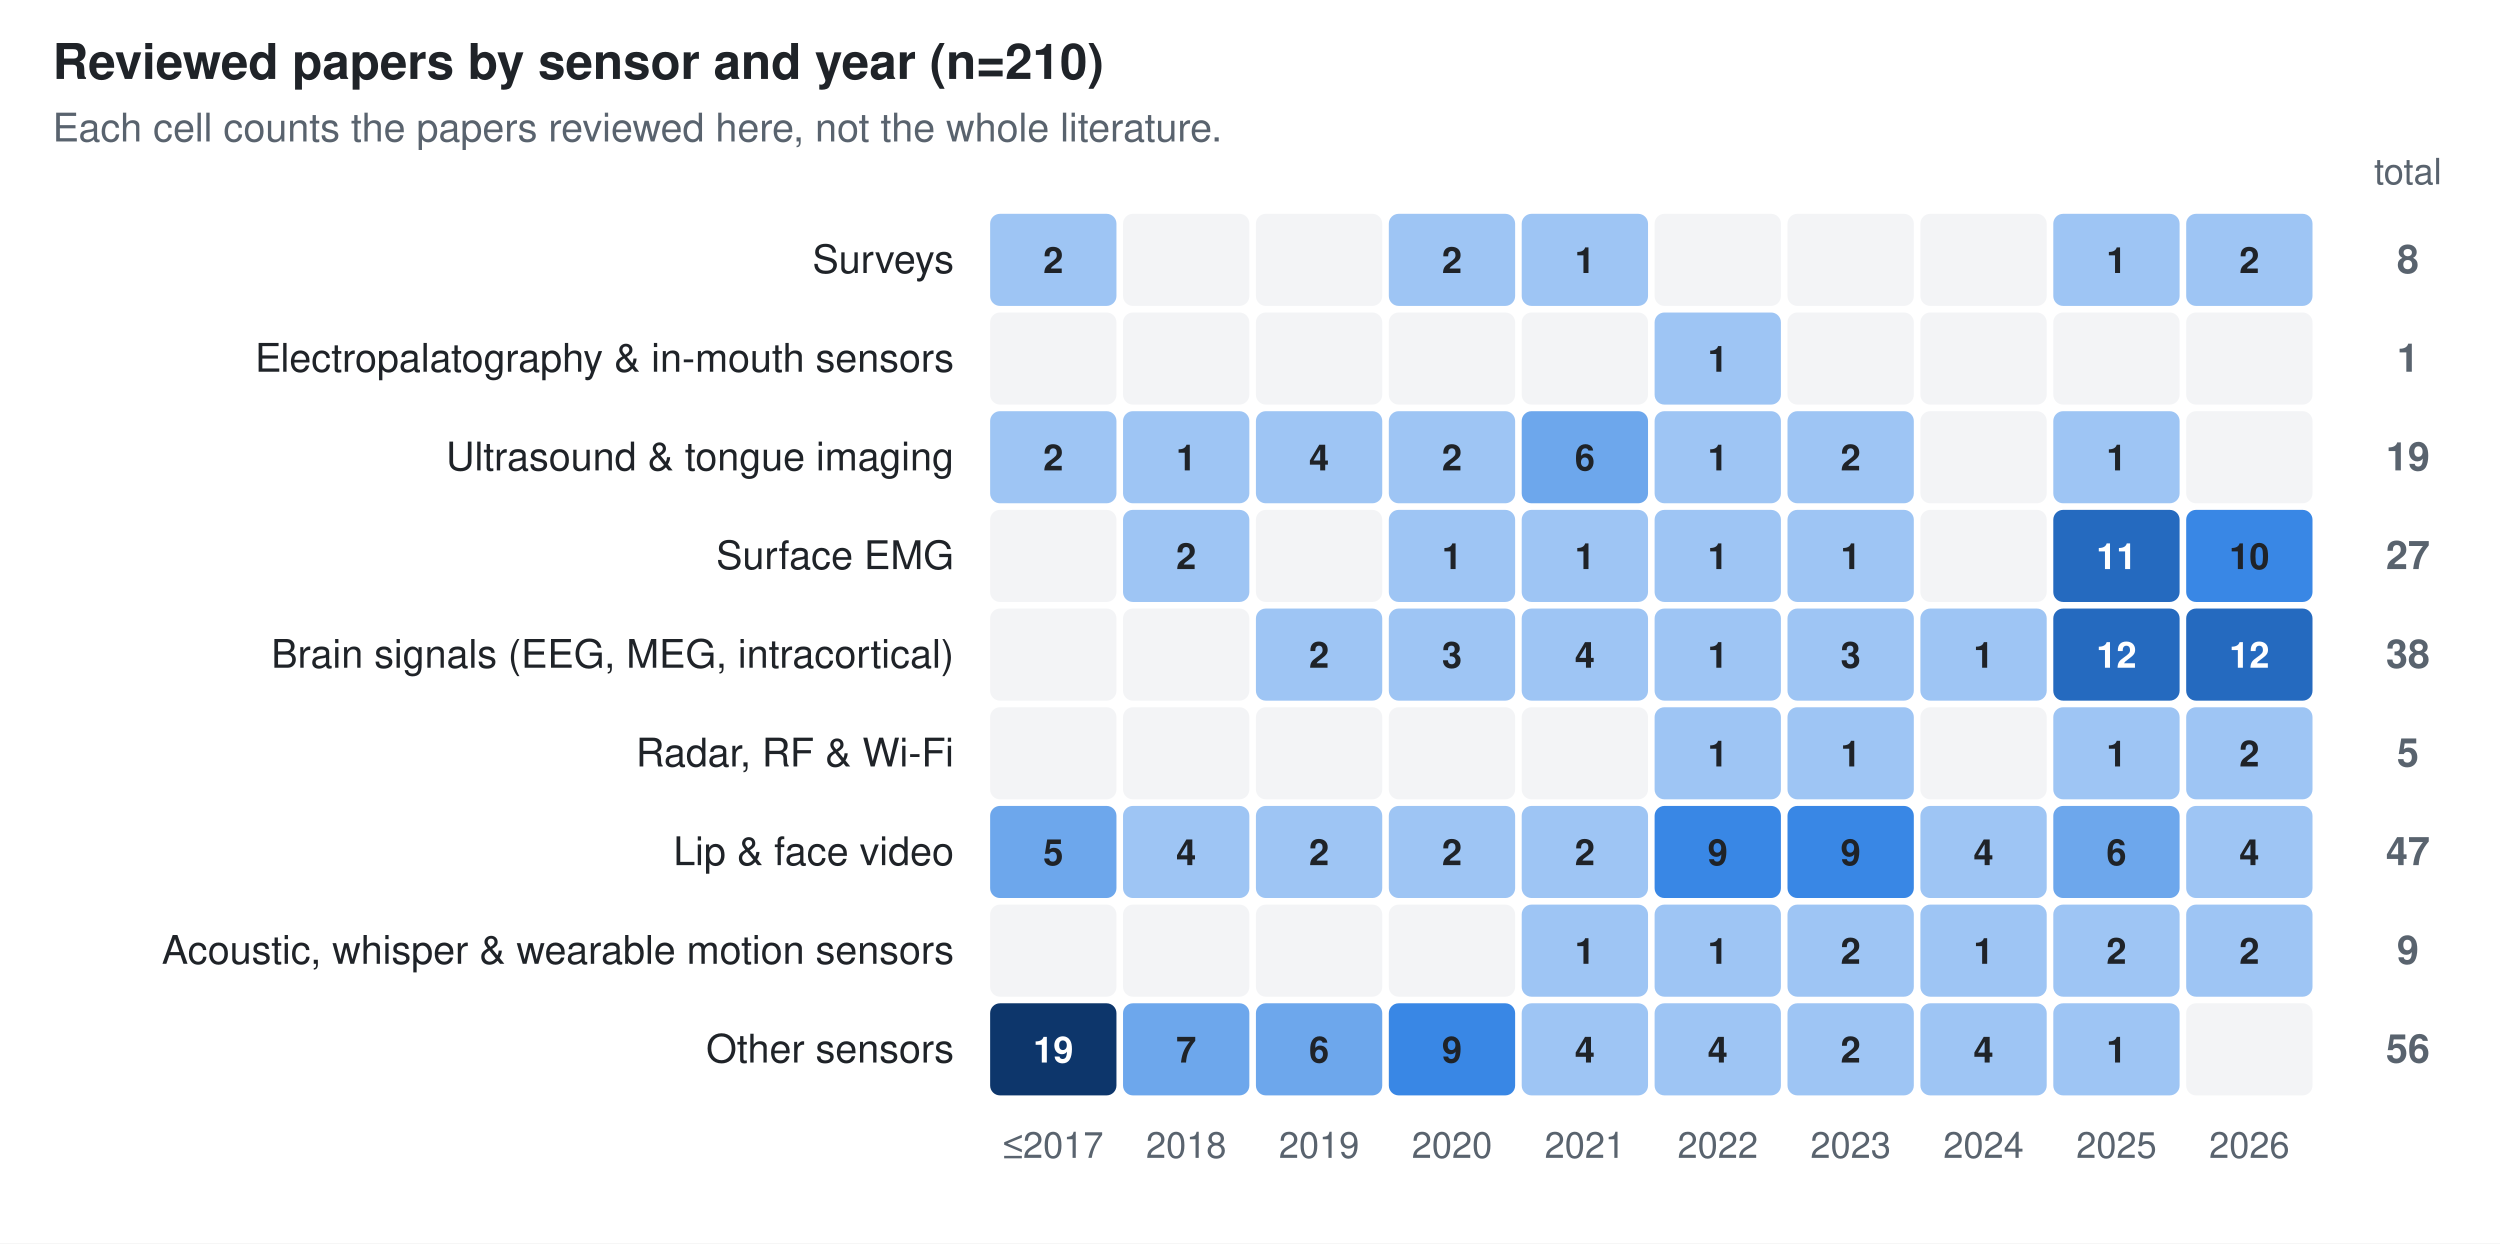
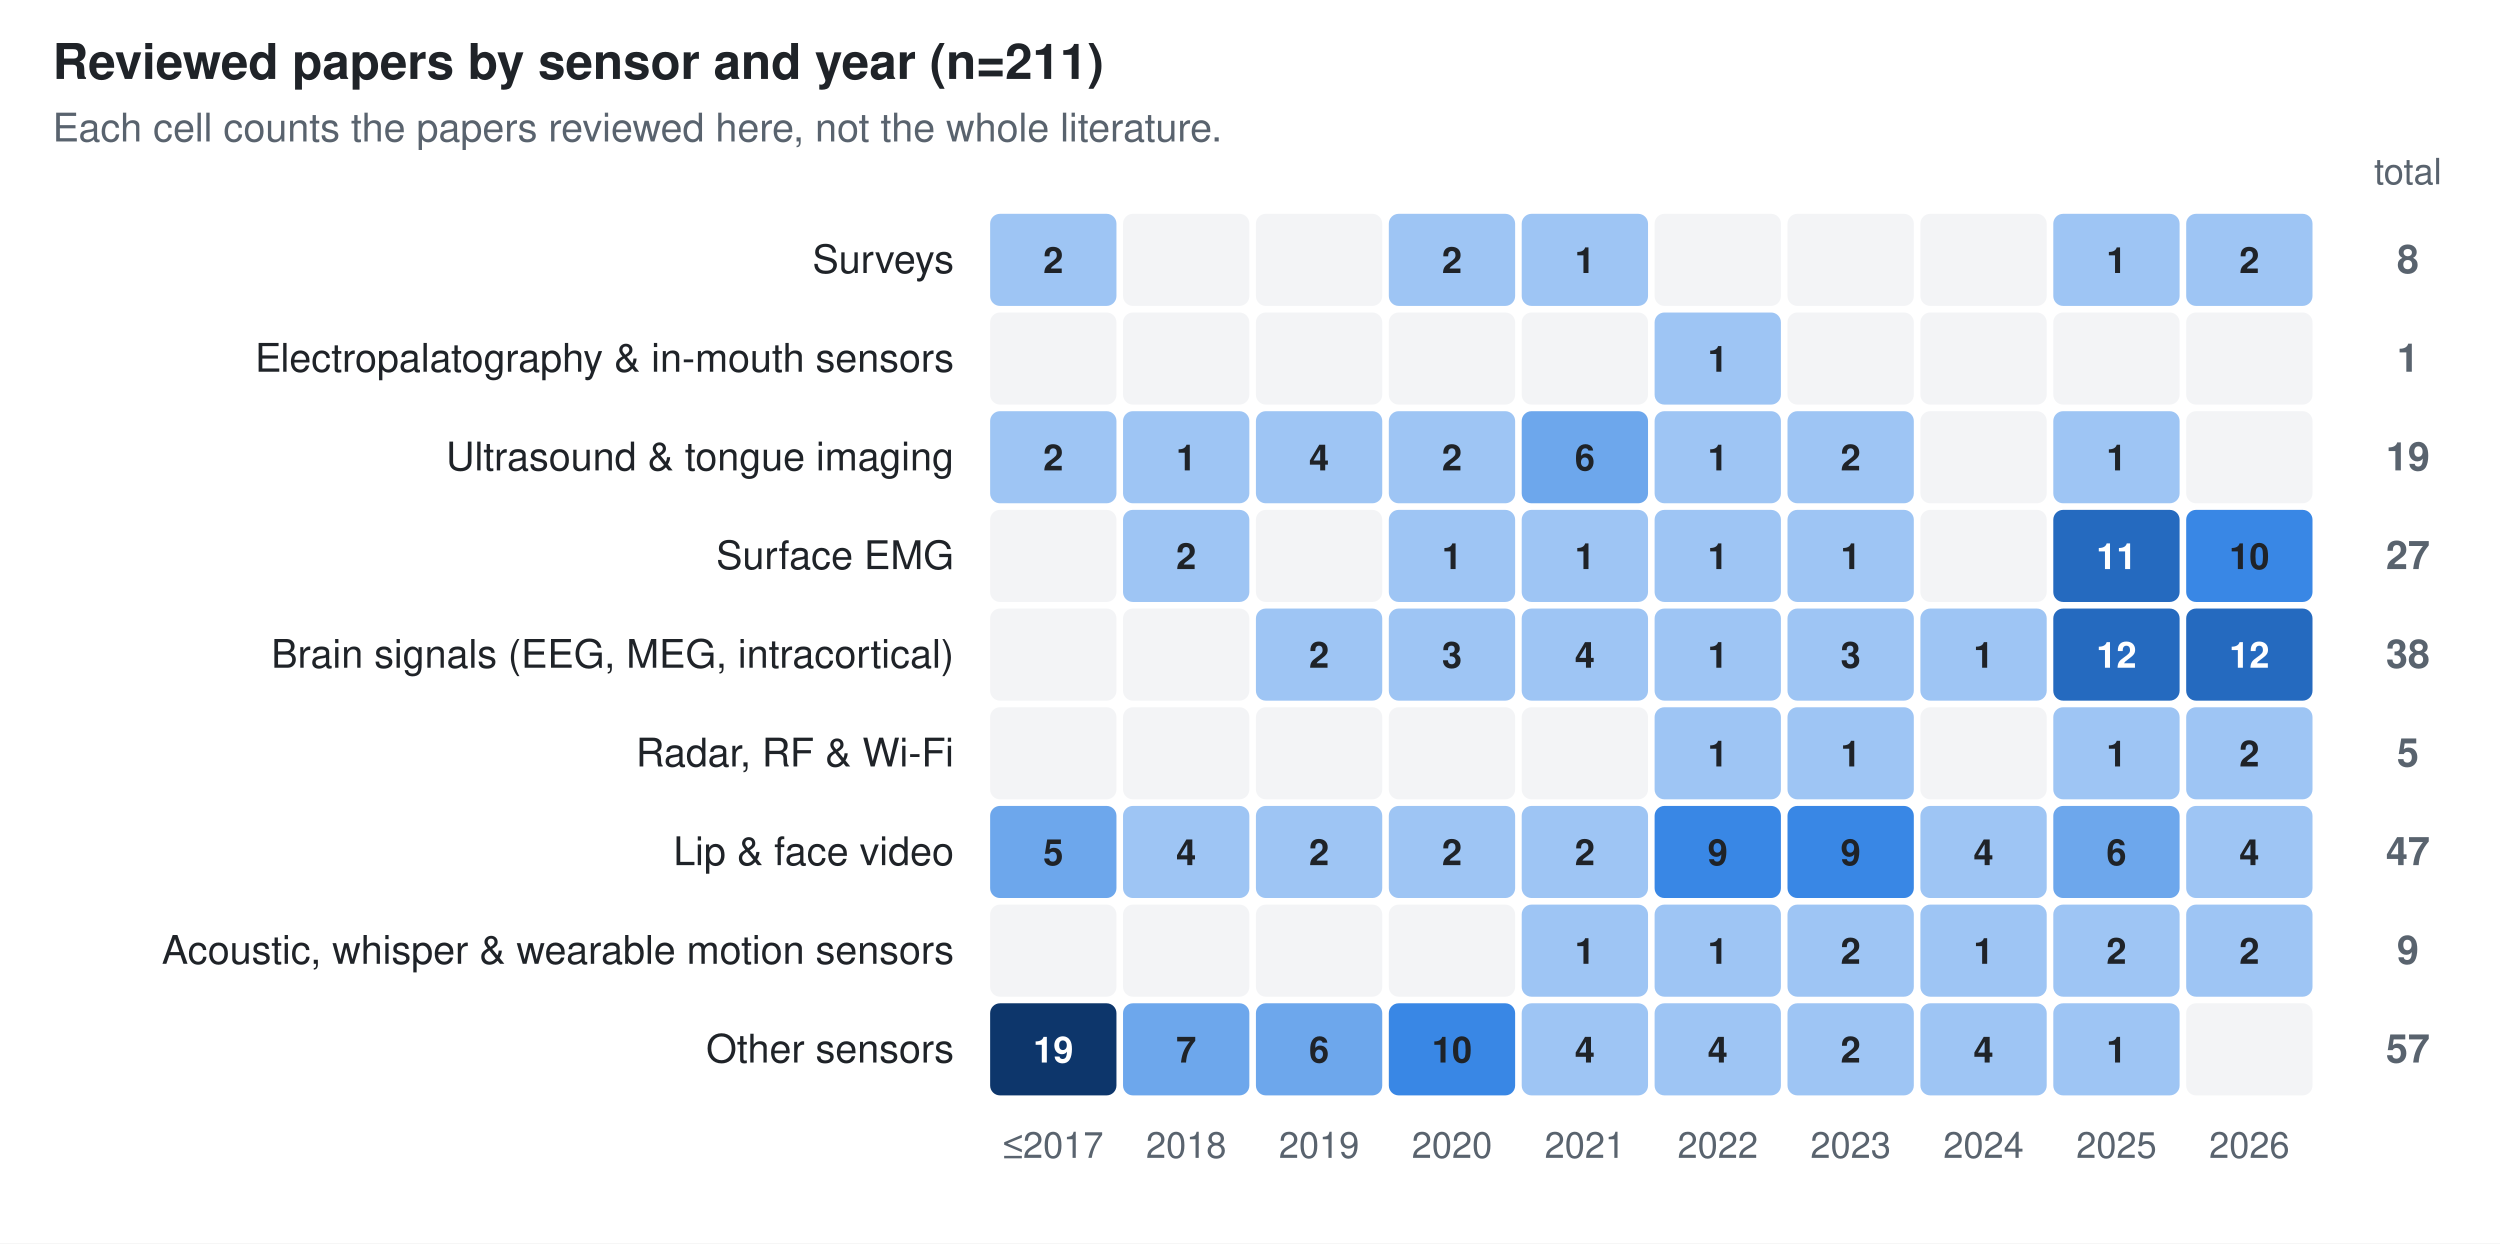
- <svg xmlns="http://www.w3.org/2000/svg" width="760" height="378" viewBox="0 0 760 378" font-family="-apple-system, BlinkMacSystemFont, 'Segoe UI', Helvetica, Arial, sans-serif" role="img" aria-label="Reviewed papers by sensor and year (n=210)">
+ <svg xmlns="http://www.w3.org/2000/svg" width="760" height="378" viewBox="0 0 760 378" font-family="-apple-system, BlinkMacSystemFont, 'Segoe UI', Helvetica, Arial, sans-serif" role="img" aria-label="Reviewed papers by sensor and year (n=211)">
  <rect width="760" height="378" fill="#ffffff" />
-   <text x="16.0" y="24.0" font-size="15" fill="#1f2328" text-anchor="start" font-weight="600">Reviewed papers by sensor and year (n=210)</text>
+   <text x="16.0" y="24.0" font-size="15" fill="#1f2328" text-anchor="start" font-weight="600">Reviewed papers by sensor and year (n=211)</text>
  <text x="16.0" y="43.0" font-size="12" fill="#59636e" text-anchor="start">Each cell counts the papers reviewed here, not the whole literature.</text>
  <text x="320.2" y="352.0" font-size="11" fill="#59636e" text-anchor="middle">≤2017</text>
  <text x="360.6" y="352.0" font-size="11" fill="#59636e" text-anchor="middle">2018</text>
  <text x="401.0" y="352.0" font-size="11" fill="#59636e" text-anchor="middle">2019</text>
  <text x="441.4" y="352.0" font-size="11" fill="#59636e" text-anchor="middle">2020</text>
  <text x="481.8" y="352.0" font-size="11" fill="#59636e" text-anchor="middle">2021</text>
  <text x="522.2" y="352.0" font-size="11" fill="#59636e" text-anchor="middle">2022</text>
  <text x="562.6" y="352.0" font-size="11" fill="#59636e" text-anchor="middle">2023</text>
  <text x="603.0" y="352.0" font-size="11" fill="#59636e" text-anchor="middle">2024</text>
  <text x="643.4" y="352.0" font-size="11" fill="#59636e" text-anchor="middle">2025</text>
  <text x="683.8" y="352.0" font-size="11" fill="#59636e" text-anchor="middle">2026</text>
  <text x="732.0" y="56.0" font-size="11" fill="#59636e" text-anchor="middle">total</text>
  <text x="290.0" y="83.0" font-size="12" fill="#1f2328" text-anchor="end">Surveys</text>
  <rect x="301.0" y="65.0" width="38.4" height="28.0" rx="3" fill="#9ec5f4" />
  <text x="320.2" y="83.0" font-size="11" fill="#1f2328" text-anchor="middle" font-weight="600">2</text>
  <rect x="341.4" y="65.0" width="38.4" height="28.0" rx="3" fill="#f3f4f6" />
  <rect x="381.8" y="65.0" width="38.4" height="28.0" rx="3" fill="#f3f4f6" />
  <rect x="422.2" y="65.0" width="38.4" height="28.0" rx="3" fill="#9ec5f4" />
  <text x="441.4" y="83.0" font-size="11" fill="#1f2328" text-anchor="middle" font-weight="600">2</text>
  <rect x="462.6" y="65.0" width="38.4" height="28.0" rx="3" fill="#9ec5f4" />
  <text x="481.8" y="83.0" font-size="11" fill="#1f2328" text-anchor="middle" font-weight="600">1</text>
  <rect x="503.0" y="65.0" width="38.4" height="28.0" rx="3" fill="#f3f4f6" />
  <rect x="543.4" y="65.0" width="38.4" height="28.0" rx="3" fill="#f3f4f6" />
  <rect x="583.8" y="65.0" width="38.4" height="28.0" rx="3" fill="#f3f4f6" />
  <rect x="624.2" y="65.0" width="38.4" height="28.0" rx="3" fill="#9ec5f4" />
  <text x="643.4" y="83.0" font-size="11" fill="#1f2328" text-anchor="middle" font-weight="600">1</text>
  <rect x="664.6" y="65.0" width="38.4" height="28.0" rx="3" fill="#9ec5f4" />
  <text x="683.8" y="83.0" font-size="11" fill="#1f2328" text-anchor="middle" font-weight="600">2</text>
  <text x="732.0" y="83.0" font-size="12" fill="#59636e" text-anchor="middle" font-weight="600">8</text>
  <text x="290.0" y="113.0" font-size="12" fill="#1f2328" text-anchor="end">Electropalatography &amp; in-mouth sensors</text>
  <rect x="301.0" y="95.0" width="38.4" height="28.0" rx="3" fill="#f3f4f6" />
  <rect x="341.4" y="95.0" width="38.4" height="28.0" rx="3" fill="#f3f4f6" />
  <rect x="381.8" y="95.0" width="38.4" height="28.0" rx="3" fill="#f3f4f6" />
  <rect x="422.2" y="95.0" width="38.4" height="28.0" rx="3" fill="#f3f4f6" />
  <rect x="462.6" y="95.0" width="38.4" height="28.0" rx="3" fill="#f3f4f6" />
  <rect x="503.0" y="95.0" width="38.4" height="28.0" rx="3" fill="#9ec5f4" />
  <text x="522.2" y="113.0" font-size="11" fill="#1f2328" text-anchor="middle" font-weight="600">1</text>
  <rect x="543.4" y="95.0" width="38.4" height="28.0" rx="3" fill="#f3f4f6" />
  <rect x="583.8" y="95.0" width="38.4" height="28.0" rx="3" fill="#f3f4f6" />
  <rect x="624.2" y="95.0" width="38.4" height="28.0" rx="3" fill="#f3f4f6" />
  <rect x="664.6" y="95.0" width="38.4" height="28.0" rx="3" fill="#f3f4f6" />
  <text x="732.0" y="113.0" font-size="12" fill="#59636e" text-anchor="middle" font-weight="600">1</text>
  <text x="290.0" y="143.0" font-size="12" fill="#1f2328" text-anchor="end">Ultrasound &amp; tongue imaging</text>
  <rect x="301.0" y="125.0" width="38.4" height="28.0" rx="3" fill="#9ec5f4" />
  <text x="320.2" y="143.0" font-size="11" fill="#1f2328" text-anchor="middle" font-weight="600">2</text>
  <rect x="341.4" y="125.0" width="38.4" height="28.0" rx="3" fill="#9ec5f4" />
  <text x="360.6" y="143.0" font-size="11" fill="#1f2328" text-anchor="middle" font-weight="600">1</text>
  <rect x="381.8" y="125.0" width="38.4" height="28.0" rx="3" fill="#9ec5f4" />
  <text x="401.0" y="143.0" font-size="11" fill="#1f2328" text-anchor="middle" font-weight="600">4</text>
  <rect x="422.2" y="125.0" width="38.4" height="28.0" rx="3" fill="#9ec5f4" />
  <text x="441.4" y="143.0" font-size="11" fill="#1f2328" text-anchor="middle" font-weight="600">2</text>
  <rect x="462.6" y="125.0" width="38.4" height="28.0" rx="3" fill="#6da7ec" />
  <text x="481.8" y="143.0" font-size="11" fill="#1f2328" text-anchor="middle" font-weight="600">6</text>
  <rect x="503.0" y="125.0" width="38.4" height="28.0" rx="3" fill="#9ec5f4" />
  <text x="522.2" y="143.0" font-size="11" fill="#1f2328" text-anchor="middle" font-weight="600">1</text>
  <rect x="543.4" y="125.0" width="38.4" height="28.0" rx="3" fill="#9ec5f4" />
  <text x="562.6" y="143.0" font-size="11" fill="#1f2328" text-anchor="middle" font-weight="600">2</text>
  <rect x="583.8" y="125.0" width="38.4" height="28.0" rx="3" fill="#f3f4f6" />
  <rect x="624.2" y="125.0" width="38.4" height="28.0" rx="3" fill="#9ec5f4" />
  <text x="643.4" y="143.0" font-size="11" fill="#1f2328" text-anchor="middle" font-weight="600">1</text>
  <rect x="664.6" y="125.0" width="38.4" height="28.0" rx="3" fill="#f3f4f6" />
  <text x="732.0" y="143.0" font-size="12" fill="#59636e" text-anchor="middle" font-weight="600">19</text>
  <text x="290.0" y="173.0" font-size="12" fill="#1f2328" text-anchor="end">Surface EMG</text>
  <rect x="301.0" y="155.0" width="38.4" height="28.0" rx="3" fill="#f3f4f6" />
  <rect x="341.4" y="155.0" width="38.4" height="28.0" rx="3" fill="#9ec5f4" />
  <text x="360.6" y="173.0" font-size="11" fill="#1f2328" text-anchor="middle" font-weight="600">2</text>
  <rect x="381.8" y="155.0" width="38.4" height="28.0" rx="3" fill="#f3f4f6" />
  <rect x="422.2" y="155.0" width="38.4" height="28.0" rx="3" fill="#9ec5f4" />
  <text x="441.4" y="173.0" font-size="11" fill="#1f2328" text-anchor="middle" font-weight="600">1</text>
  <rect x="462.6" y="155.0" width="38.4" height="28.0" rx="3" fill="#9ec5f4" />
  <text x="481.8" y="173.0" font-size="11" fill="#1f2328" text-anchor="middle" font-weight="600">1</text>
  <rect x="503.0" y="155.0" width="38.4" height="28.0" rx="3" fill="#9ec5f4" />
  <text x="522.2" y="173.0" font-size="11" fill="#1f2328" text-anchor="middle" font-weight="600">1</text>
  <rect x="543.4" y="155.0" width="38.4" height="28.0" rx="3" fill="#9ec5f4" />
  <text x="562.6" y="173.0" font-size="11" fill="#1f2328" text-anchor="middle" font-weight="600">1</text>
  <rect x="583.8" y="155.0" width="38.4" height="28.0" rx="3" fill="#f3f4f6" />
  <rect x="624.2" y="155.0" width="38.4" height="28.0" rx="3" fill="#256abf" />
  <text x="643.4" y="173.0" font-size="11" fill="#ffffff" text-anchor="middle" font-weight="600">11</text>
  <rect x="664.6" y="155.0" width="38.4" height="28.0" rx="3" fill="#3987e5" />
  <text x="683.8" y="173.0" font-size="11" fill="#1f2328" text-anchor="middle" font-weight="600">10</text>
  <text x="732.0" y="173.0" font-size="12" fill="#59636e" text-anchor="middle" font-weight="600">27</text>
  <text x="290.0" y="203.0" font-size="12" fill="#1f2328" text-anchor="end">Brain signals (EEG, MEG, intracortical)</text>
  <rect x="301.0" y="185.0" width="38.4" height="28.0" rx="3" fill="#f3f4f6" />
  <rect x="341.4" y="185.0" width="38.4" height="28.0" rx="3" fill="#f3f4f6" />
  <rect x="381.8" y="185.0" width="38.4" height="28.0" rx="3" fill="#9ec5f4" />
  <text x="401.0" y="203.0" font-size="11" fill="#1f2328" text-anchor="middle" font-weight="600">2</text>
  <rect x="422.2" y="185.0" width="38.4" height="28.0" rx="3" fill="#9ec5f4" />
  <text x="441.4" y="203.0" font-size="11" fill="#1f2328" text-anchor="middle" font-weight="600">3</text>
  <rect x="462.6" y="185.0" width="38.4" height="28.0" rx="3" fill="#9ec5f4" />
  <text x="481.8" y="203.0" font-size="11" fill="#1f2328" text-anchor="middle" font-weight="600">4</text>
  <rect x="503.0" y="185.0" width="38.4" height="28.0" rx="3" fill="#9ec5f4" />
  <text x="522.2" y="203.0" font-size="11" fill="#1f2328" text-anchor="middle" font-weight="600">1</text>
  <rect x="543.4" y="185.0" width="38.4" height="28.0" rx="3" fill="#9ec5f4" />
  <text x="562.6" y="203.0" font-size="11" fill="#1f2328" text-anchor="middle" font-weight="600">3</text>
  <rect x="583.8" y="185.0" width="38.4" height="28.0" rx="3" fill="#9ec5f4" />
  <text x="603.0" y="203.0" font-size="11" fill="#1f2328" text-anchor="middle" font-weight="600">1</text>
  <rect x="624.2" y="185.0" width="38.4" height="28.0" rx="3" fill="#256abf" />
  <text x="643.4" y="203.0" font-size="11" fill="#ffffff" text-anchor="middle" font-weight="600">12</text>
  <rect x="664.6" y="185.0" width="38.4" height="28.0" rx="3" fill="#256abf" />
  <text x="683.8" y="203.0" font-size="11" fill="#ffffff" text-anchor="middle" font-weight="600">12</text>
  <text x="732.0" y="203.0" font-size="12" fill="#59636e" text-anchor="middle" font-weight="600">38</text>
  <text x="290.0" y="233.0" font-size="12" fill="#1f2328" text-anchor="end">Radar, RF &amp; Wi-Fi</text>
  <rect x="301.0" y="215.0" width="38.4" height="28.0" rx="3" fill="#f3f4f6" />
  <rect x="341.4" y="215.0" width="38.4" height="28.0" rx="3" fill="#f3f4f6" />
  <rect x="381.8" y="215.0" width="38.4" height="28.0" rx="3" fill="#f3f4f6" />
  <rect x="422.2" y="215.0" width="38.4" height="28.0" rx="3" fill="#f3f4f6" />
  <rect x="462.6" y="215.0" width="38.4" height="28.0" rx="3" fill="#f3f4f6" />
  <rect x="503.0" y="215.0" width="38.4" height="28.0" rx="3" fill="#9ec5f4" />
  <text x="522.2" y="233.0" font-size="11" fill="#1f2328" text-anchor="middle" font-weight="600">1</text>
  <rect x="543.4" y="215.0" width="38.4" height="28.0" rx="3" fill="#9ec5f4" />
  <text x="562.6" y="233.0" font-size="11" fill="#1f2328" text-anchor="middle" font-weight="600">1</text>
  <rect x="583.8" y="215.0" width="38.4" height="28.0" rx="3" fill="#f3f4f6" />
  <rect x="624.2" y="215.0" width="38.4" height="28.0" rx="3" fill="#9ec5f4" />
  <text x="643.4" y="233.0" font-size="11" fill="#1f2328" text-anchor="middle" font-weight="600">1</text>
  <rect x="664.6" y="215.0" width="38.4" height="28.0" rx="3" fill="#9ec5f4" />
  <text x="683.8" y="233.0" font-size="11" fill="#1f2328" text-anchor="middle" font-weight="600">2</text>
  <text x="732.0" y="233.0" font-size="12" fill="#59636e" text-anchor="middle" font-weight="600">5</text>
  <text x="290.0" y="263.0" font-size="12" fill="#1f2328" text-anchor="end">Lip &amp; face video</text>
  <rect x="301.0" y="245.0" width="38.4" height="28.0" rx="3" fill="#6da7ec" />
  <text x="320.2" y="263.0" font-size="11" fill="#1f2328" text-anchor="middle" font-weight="600">5</text>
  <rect x="341.4" y="245.0" width="38.4" height="28.0" rx="3" fill="#9ec5f4" />
  <text x="360.6" y="263.0" font-size="11" fill="#1f2328" text-anchor="middle" font-weight="600">4</text>
  <rect x="381.8" y="245.0" width="38.4" height="28.0" rx="3" fill="#9ec5f4" />
  <text x="401.0" y="263.0" font-size="11" fill="#1f2328" text-anchor="middle" font-weight="600">2</text>
  <rect x="422.2" y="245.0" width="38.4" height="28.0" rx="3" fill="#9ec5f4" />
  <text x="441.4" y="263.0" font-size="11" fill="#1f2328" text-anchor="middle" font-weight="600">2</text>
  <rect x="462.6" y="245.0" width="38.4" height="28.0" rx="3" fill="#9ec5f4" />
  <text x="481.8" y="263.0" font-size="11" fill="#1f2328" text-anchor="middle" font-weight="600">2</text>
  <rect x="503.0" y="245.0" width="38.4" height="28.0" rx="3" fill="#3987e5" />
  <text x="522.2" y="263.0" font-size="11" fill="#1f2328" text-anchor="middle" font-weight="600">9</text>
  <rect x="543.4" y="245.0" width="38.4" height="28.0" rx="3" fill="#3987e5" />
  <text x="562.6" y="263.0" font-size="11" fill="#1f2328" text-anchor="middle" font-weight="600">9</text>
  <rect x="583.8" y="245.0" width="38.4" height="28.0" rx="3" fill="#9ec5f4" />
  <text x="603.0" y="263.0" font-size="11" fill="#1f2328" text-anchor="middle" font-weight="600">4</text>
  <rect x="624.2" y="245.0" width="38.4" height="28.0" rx="3" fill="#6da7ec" />
  <text x="643.4" y="263.0" font-size="11" fill="#1f2328" text-anchor="middle" font-weight="600">6</text>
  <rect x="664.6" y="245.0" width="38.4" height="28.0" rx="3" fill="#9ec5f4" />
  <text x="683.8" y="263.0" font-size="11" fill="#1f2328" text-anchor="middle" font-weight="600">4</text>
  <text x="732.0" y="263.0" font-size="12" fill="#59636e" text-anchor="middle" font-weight="600">47</text>
  <text x="290.0" y="293.0" font-size="12" fill="#1f2328" text-anchor="end">Acoustic, whisper &amp; wearable motion sensors</text>
  <rect x="301.0" y="275.0" width="38.4" height="28.0" rx="3" fill="#f3f4f6" />
  <rect x="341.4" y="275.0" width="38.4" height="28.0" rx="3" fill="#f3f4f6" />
  <rect x="381.8" y="275.0" width="38.4" height="28.0" rx="3" fill="#f3f4f6" />
  <rect x="422.2" y="275.0" width="38.4" height="28.0" rx="3" fill="#f3f4f6" />
  <rect x="462.6" y="275.0" width="38.4" height="28.0" rx="3" fill="#9ec5f4" />
  <text x="481.8" y="293.0" font-size="11" fill="#1f2328" text-anchor="middle" font-weight="600">1</text>
  <rect x="503.0" y="275.0" width="38.4" height="28.0" rx="3" fill="#9ec5f4" />
  <text x="522.2" y="293.0" font-size="11" fill="#1f2328" text-anchor="middle" font-weight="600">1</text>
  <rect x="543.4" y="275.0" width="38.4" height="28.0" rx="3" fill="#9ec5f4" />
  <text x="562.6" y="293.0" font-size="11" fill="#1f2328" text-anchor="middle" font-weight="600">2</text>
  <rect x="583.8" y="275.0" width="38.4" height="28.0" rx="3" fill="#9ec5f4" />
  <text x="603.0" y="293.0" font-size="11" fill="#1f2328" text-anchor="middle" font-weight="600">1</text>
  <rect x="624.2" y="275.0" width="38.4" height="28.0" rx="3" fill="#9ec5f4" />
  <text x="643.4" y="293.0" font-size="11" fill="#1f2328" text-anchor="middle" font-weight="600">2</text>
  <rect x="664.6" y="275.0" width="38.4" height="28.0" rx="3" fill="#9ec5f4" />
  <text x="683.8" y="293.0" font-size="11" fill="#1f2328" text-anchor="middle" font-weight="600">2</text>
  <text x="732.0" y="293.0" font-size="12" fill="#59636e" text-anchor="middle" font-weight="600">9</text>
  <text x="290.0" y="323.0" font-size="12" fill="#1f2328" text-anchor="end">Other sensors</text>
  <rect x="301.0" y="305.0" width="38.4" height="28.0" rx="3" fill="#0d366b" />
  <text x="320.2" y="323.0" font-size="11" fill="#ffffff" text-anchor="middle" font-weight="600">19</text>
  <rect x="341.4" y="305.0" width="38.4" height="28.0" rx="3" fill="#6da7ec" />
  <text x="360.6" y="323.0" font-size="11" fill="#1f2328" text-anchor="middle" font-weight="600">7</text>
  <rect x="381.8" y="305.0" width="38.4" height="28.0" rx="3" fill="#6da7ec" />
  <text x="401.0" y="323.0" font-size="11" fill="#1f2328" text-anchor="middle" font-weight="600">6</text>
  <rect x="422.2" y="305.0" width="38.4" height="28.0" rx="3" fill="#3987e5" />
-   <text x="441.4" y="323.0" font-size="11" fill="#1f2328" text-anchor="middle" font-weight="600">9</text>
+   <text x="441.4" y="323.0" font-size="11" fill="#1f2328" text-anchor="middle" font-weight="600">10</text>
  <rect x="462.6" y="305.0" width="38.4" height="28.0" rx="3" fill="#9ec5f4" />
  <text x="481.8" y="323.0" font-size="11" fill="#1f2328" text-anchor="middle" font-weight="600">4</text>
  <rect x="503.0" y="305.0" width="38.4" height="28.0" rx="3" fill="#9ec5f4" />
  <text x="522.2" y="323.0" font-size="11" fill="#1f2328" text-anchor="middle" font-weight="600">4</text>
  <rect x="543.4" y="305.0" width="38.4" height="28.0" rx="3" fill="#9ec5f4" />
  <text x="562.6" y="323.0" font-size="11" fill="#1f2328" text-anchor="middle" font-weight="600">2</text>
  <rect x="583.8" y="305.0" width="38.4" height="28.0" rx="3" fill="#9ec5f4" />
  <text x="603.0" y="323.0" font-size="11" fill="#1f2328" text-anchor="middle" font-weight="600">4</text>
  <rect x="624.2" y="305.0" width="38.4" height="28.0" rx="3" fill="#9ec5f4" />
  <text x="643.4" y="323.0" font-size="11" fill="#1f2328" text-anchor="middle" font-weight="600">1</text>
  <rect x="664.6" y="305.0" width="38.4" height="28.0" rx="3" fill="#f3f4f6" />
-   <text x="732.0" y="323.0" font-size="12" fill="#59636e" text-anchor="middle" font-weight="600">56</text>
+   <text x="732.0" y="323.0" font-size="12" fill="#59636e" text-anchor="middle" font-weight="600">57</text>
</svg>
